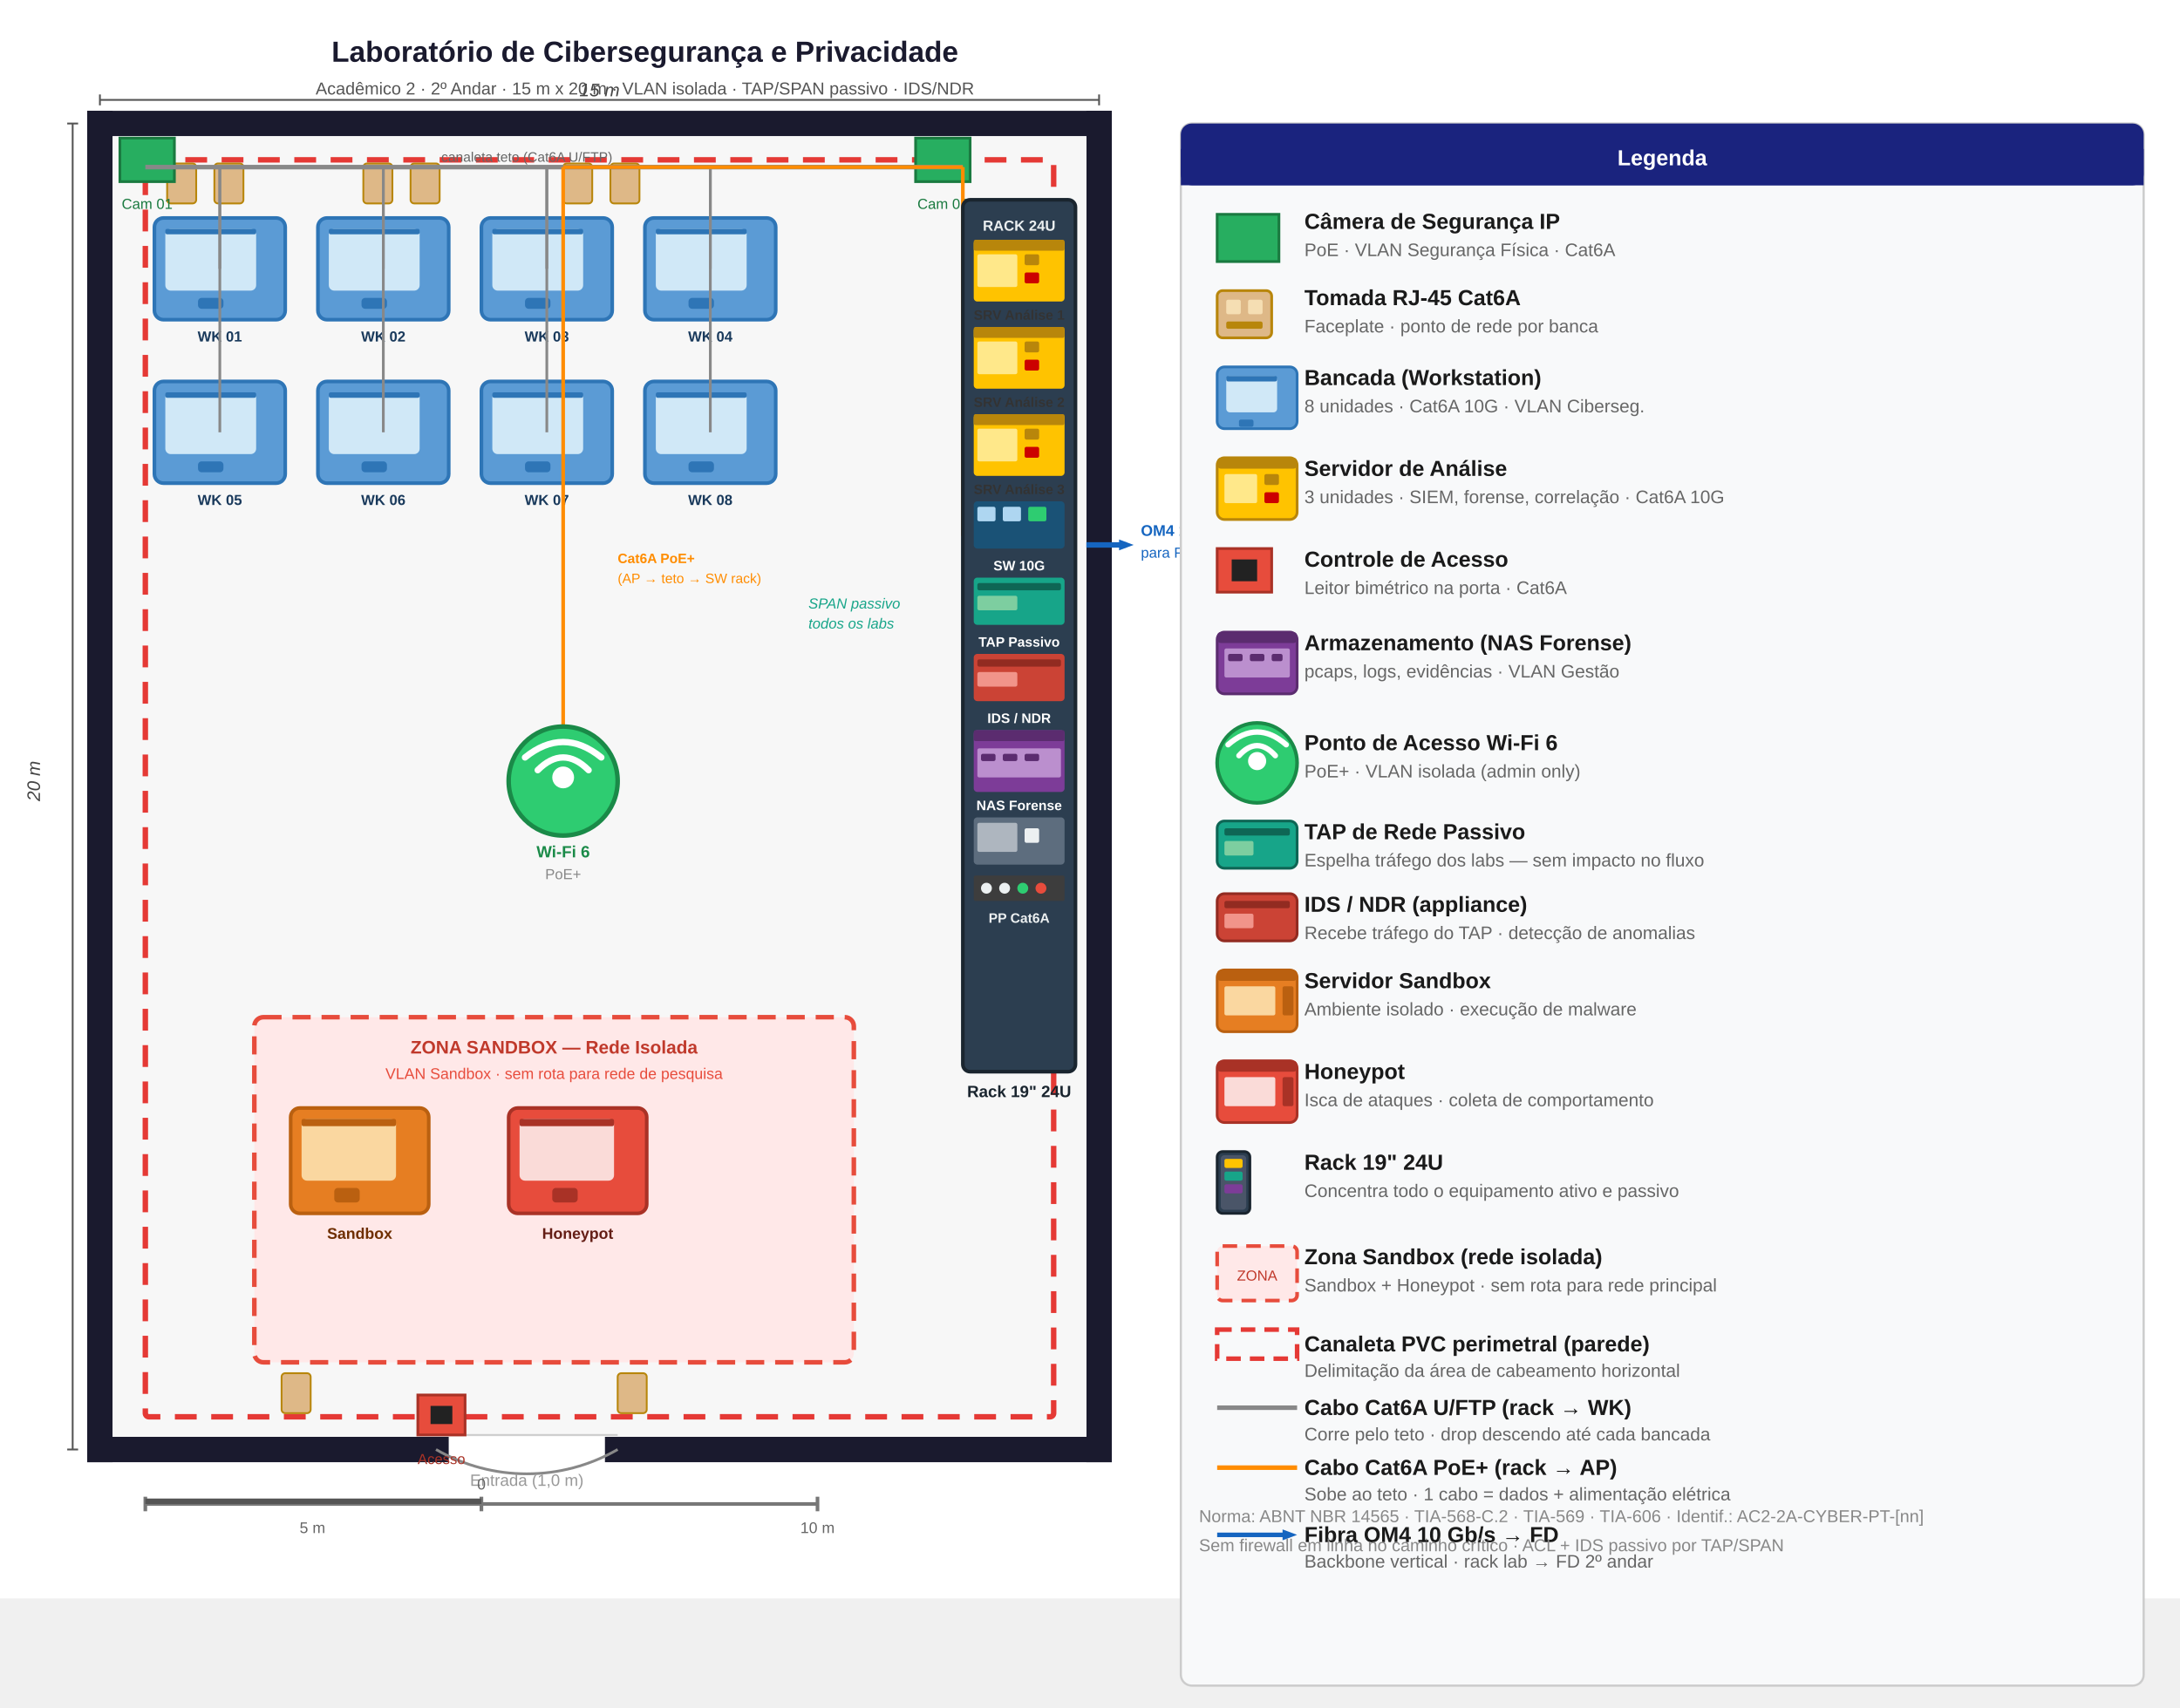
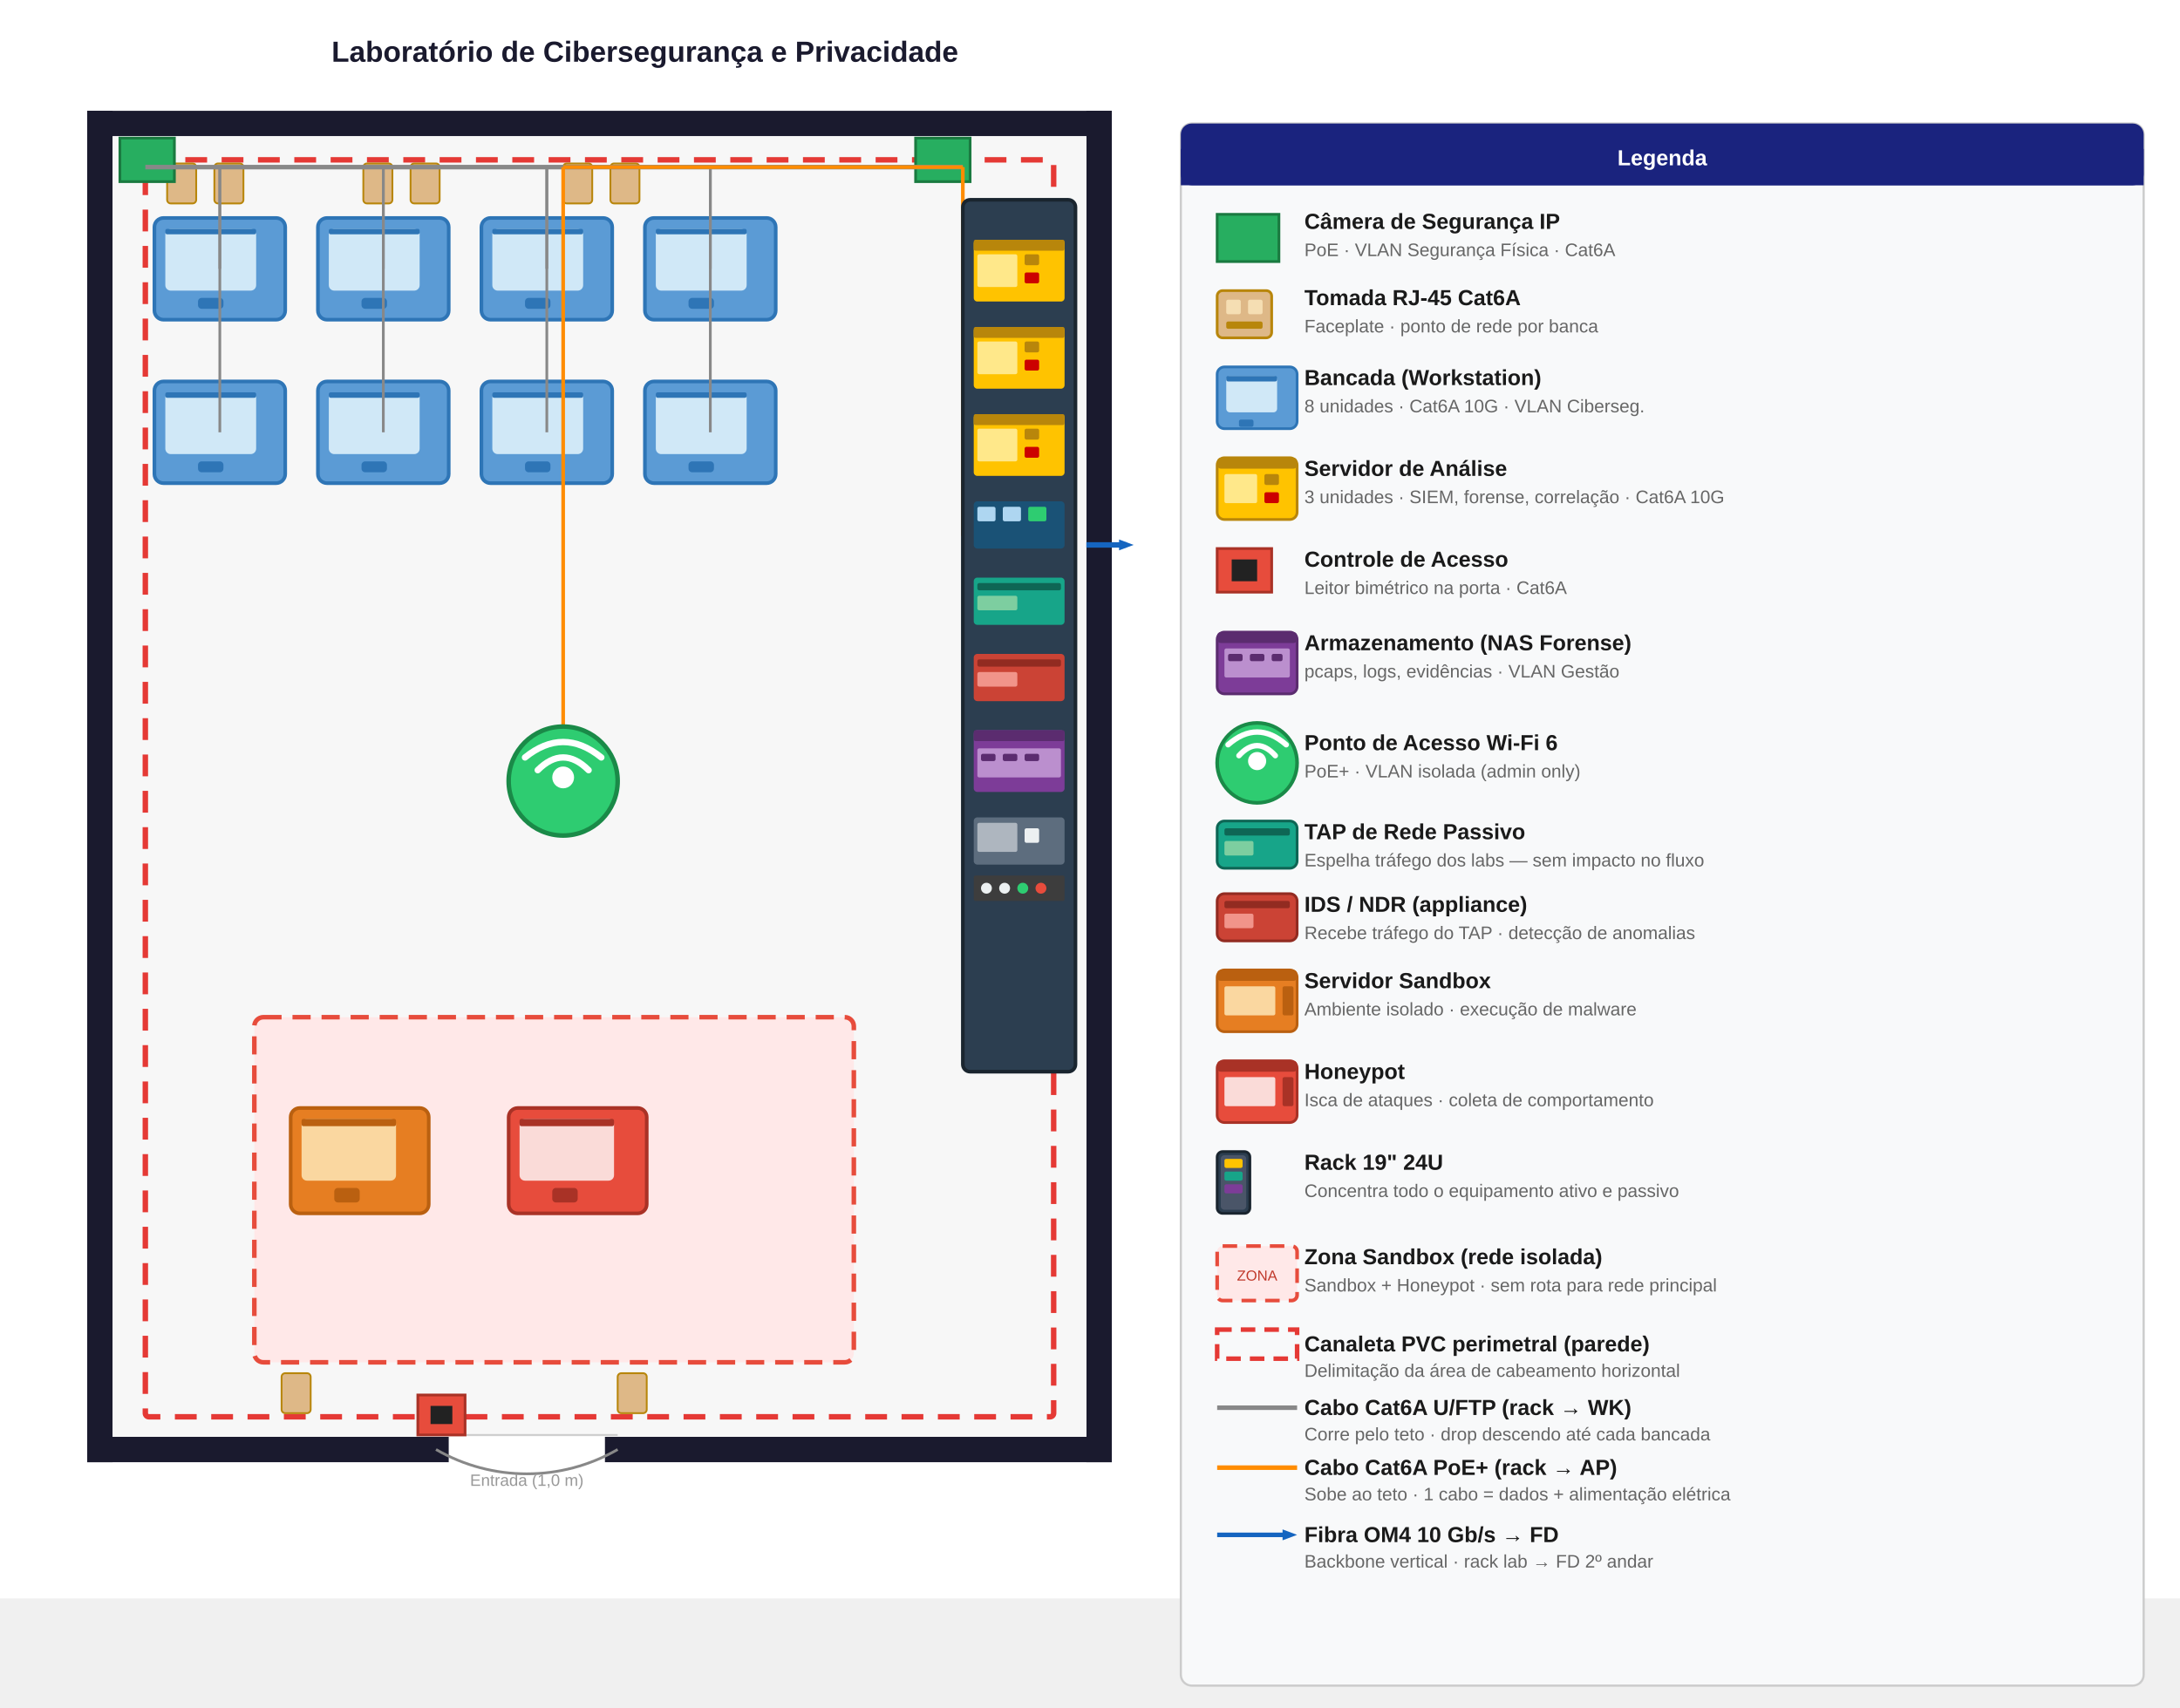
<svg xmlns="http://www.w3.org/2000/svg" width="1200" height="940" font-family="Arial, sans-serif">
  <rect width="1200" height="880" fill="white" />
  <text x="355" y="34" text-anchor="middle" font-size="16" font-weight="bold" fill="#1A1A2E">Laboratório de Cibersegurança e Privacidade</text>
-   <text x="355" y="52" text-anchor="middle" font-size="9.5" fill="#555">Acadêmico 2 · 2º Andar · 15 m x 20 m · VLAN isolada · TAP/SPAN passivo · IDS/NDR</text>
  <line x1="55" y1="68" x2="605" y2="68" stroke="#1A1A2E" stroke-width="14" stroke-linecap="square" />
  <line x1="605" y1="68" x2="605" y2="798" stroke="#1A1A2E" stroke-width="14" stroke-linecap="square" />
  <line x1="55" y1="68" x2="55" y2="798" stroke="#1A1A2E" stroke-width="14" stroke-linecap="square" />
  <line x1="55" y1="798" x2="240" y2="798" stroke="#1A1A2E" stroke-width="14" stroke-linecap="square" />
  <line x1="340" y1="798" x2="605" y2="798" stroke="#1A1A2E" stroke-width="14" stroke-linecap="square" />
  <rect x="62" y="75" width="536" height="716" fill="#F7F7F7" />
  <path d="M 240,798 A 100,100 0 0 0 340,798" stroke="#888" stroke-width="1.5" fill="none" />
  <line x1="240" y1="790" x2="340" y2="790" stroke="#CCC" stroke-width="1" />
  <text x="290" y="818" text-anchor="middle" font-size="9" fill="#999">Entrada (1,0 m)</text>
  <rect x="140" y="560" width="330" height="190" fill="#FFE8E8" stroke="#E74C3C" stroke-width="2.5" stroke-dasharray="10,6" rx="5" />
-   <text x="305" y="580" text-anchor="middle" font-size="10" font-weight="bold" fill="#C0392B">ZONA SANDBOX — Rede Isolada</text>
-   <text x="305" y="594" text-anchor="middle" font-size="8.5" fill="#E74C3C">VLAN Sandbox · sem rota para rede de pesquisa</text>
  <rect x="80" y="88" width="500" height="692" fill="none" stroke="#E53935" stroke-width="3" stroke-dasharray="12,8" rx="2" />
  <rect x="92" y="90" width="16" height="22" fill="#DEB887" rx="2" stroke="#B8860B" stroke-width="1" />
  <rect x="118" y="90" width="16" height="22" fill="#DEB887" rx="2" stroke="#B8860B" stroke-width="1" />
  <rect x="200" y="90" width="16" height="22" fill="#DEB887" rx="2" stroke="#B8860B" stroke-width="1" />
  <rect x="226" y="90" width="16" height="22" fill="#DEB887" rx="2" stroke="#B8860B" stroke-width="1" />
  <rect x="310" y="90" width="16" height="22" fill="#DEB887" rx="2" stroke="#B8860B" stroke-width="1" />
  <rect x="336" y="90" width="16" height="22" fill="#DEB887" rx="2" stroke="#B8860B" stroke-width="1" />
  <rect x="155" y="756" width="16" height="22" fill="#DEB887" rx="2" stroke="#B8860B" stroke-width="1" />
  <rect x="340" y="756" width="16" height="22" fill="#DEB887" rx="2" stroke="#B8860B" stroke-width="1" />
  <rect x="66" y="76" width="30" height="24" fill="#27AE60" stroke="#1A7A40" stroke-width="1.5" />
-   <text x="81" y="115" text-anchor="middle" font-size="8" fill="#1A7A40">Cam 01</text>
  <rect x="504" y="76" width="30" height="24" fill="#27AE60" stroke="#1A7A40" stroke-width="1.5" />
-   <text x="519" y="115" text-anchor="middle" font-size="8" fill="#1A7A40">Cam 02</text>
  <rect x="230" y="768" width="26" height="22" fill="#E74C3C" stroke="#A93226" stroke-width="1.5" />
  <rect x="237" y="774" width="12" height="10" fill="#222" />
-   <text x="243" y="806" text-anchor="middle" font-size="8" fill="#A93226">Acesso</text>
  <g transform="translate(85,120)">
    <rect width="72" height="56" fill="#5B9BD5" rx="5" stroke="#2E75B6" stroke-width="2" />
    <rect x="6" y="6" width="50" height="34" fill="#D0E8F7" rx="3" />
    <rect x="6" y="6" width="50" height="3" fill="#2E75B6" rx="1" />
    <rect x="24" y="44" width="14" height="6" fill="#2E75B6" rx="2" />
-     <text x="36" y="68" text-anchor="middle" font-size="8" fill="#1A3A5C" font-weight="bold">WK 01</text>
  </g>
  <g transform="translate(175,120)">
    <rect width="72" height="56" fill="#5B9BD5" rx="5" stroke="#2E75B6" stroke-width="2" />
    <rect x="6" y="6" width="50" height="34" fill="#D0E8F7" rx="3" />
    <rect x="6" y="6" width="50" height="3" fill="#2E75B6" rx="1" />
    <rect x="24" y="44" width="14" height="6" fill="#2E75B6" rx="2" />
-     <text x="36" y="68" text-anchor="middle" font-size="8" fill="#1A3A5C" font-weight="bold">WK 02</text>
  </g>
  <g transform="translate(265,120)">
    <rect width="72" height="56" fill="#5B9BD5" rx="5" stroke="#2E75B6" stroke-width="2" />
    <rect x="6" y="6" width="50" height="34" fill="#D0E8F7" rx="3" />
    <rect x="6" y="6" width="50" height="3" fill="#2E75B6" rx="1" />
    <rect x="24" y="44" width="14" height="6" fill="#2E75B6" rx="2" />
-     <text x="36" y="68" text-anchor="middle" font-size="8" fill="#1A3A5C" font-weight="bold">WK 03</text>
  </g>
  <g transform="translate(355,120)">
    <rect width="72" height="56" fill="#5B9BD5" rx="5" stroke="#2E75B6" stroke-width="2" />
    <rect x="6" y="6" width="50" height="34" fill="#D0E8F7" rx="3" />
    <rect x="6" y="6" width="50" height="3" fill="#2E75B6" rx="1" />
    <rect x="24" y="44" width="14" height="6" fill="#2E75B6" rx="2" />
-     <text x="36" y="68" text-anchor="middle" font-size="8" fill="#1A3A5C" font-weight="bold">WK 04</text>
  </g>
  <g transform="translate(85,210)">
    <rect width="72" height="56" fill="#5B9BD5" rx="5" stroke="#2E75B6" stroke-width="2" />
    <rect x="6" y="6" width="50" height="34" fill="#D0E8F7" rx="3" />
    <rect x="6" y="6" width="50" height="3" fill="#2E75B6" rx="1" />
    <rect x="24" y="44" width="14" height="6" fill="#2E75B6" rx="2" />
-     <text x="36" y="68" text-anchor="middle" font-size="8" fill="#1A3A5C" font-weight="bold">WK 05</text>
  </g>
  <g transform="translate(175,210)">
    <rect width="72" height="56" fill="#5B9BD5" rx="5" stroke="#2E75B6" stroke-width="2" />
    <rect x="6" y="6" width="50" height="34" fill="#D0E8F7" rx="3" />
    <rect x="6" y="6" width="50" height="3" fill="#2E75B6" rx="1" />
    <rect x="24" y="44" width="14" height="6" fill="#2E75B6" rx="2" />
-     <text x="36" y="68" text-anchor="middle" font-size="8" fill="#1A3A5C" font-weight="bold">WK 06</text>
  </g>
  <g transform="translate(265,210)">
    <rect width="72" height="56" fill="#5B9BD5" rx="5" stroke="#2E75B6" stroke-width="2" />
    <rect x="6" y="6" width="50" height="34" fill="#D0E8F7" rx="3" />
    <rect x="6" y="6" width="50" height="3" fill="#2E75B6" rx="1" />
    <rect x="24" y="44" width="14" height="6" fill="#2E75B6" rx="2" />
-     <text x="36" y="68" text-anchor="middle" font-size="8" fill="#1A3A5C" font-weight="bold">WK 07</text>
  </g>
  <g transform="translate(355,210)">
    <rect width="72" height="56" fill="#5B9BD5" rx="5" stroke="#2E75B6" stroke-width="2" />
    <rect x="6" y="6" width="50" height="34" fill="#D0E8F7" rx="3" />
    <rect x="6" y="6" width="50" height="3" fill="#2E75B6" rx="1" />
    <rect x="24" y="44" width="14" height="6" fill="#2E75B6" rx="2" />
-     <text x="36" y="68" text-anchor="middle" font-size="8" fill="#1A3A5C" font-weight="bold">WK 08</text>
  </g>
  <line x1="80" y1="92" x2="530" y2="92" stroke="#888" stroke-width="2.5" />
  <line x1="121" y1="92" x2="121" y2="148" stroke="#888" stroke-width="1.5" />
  <line x1="211" y1="92" x2="211" y2="148" stroke="#888" stroke-width="1.5" />
  <line x1="301" y1="92" x2="301" y2="148" stroke="#888" stroke-width="1.5" />
  <line x1="391" y1="92" x2="391" y2="148" stroke="#888" stroke-width="1.5" />
  <line x1="121" y1="92" x2="121" y2="238" stroke="#888" stroke-width="1.5" />
  <line x1="211" y1="92" x2="211" y2="238" stroke="#888" stroke-width="1.5" />
  <line x1="301" y1="92" x2="301" y2="238" stroke="#888" stroke-width="1.5" />
  <line x1="391" y1="92" x2="391" y2="238" stroke="#888" stroke-width="1.5" />
-   <text x="290" y="89" text-anchor="middle" font-size="7.5" fill="#666">canaleta teto (Cat6A U/FTP)</text>
  <line x1="310" y1="430" x2="310" y2="92" stroke="#FF8C00" stroke-width="2" />
  <line x1="310" y1="92" x2="530" y2="92" stroke="#FF8C00" stroke-width="2" />
  <line x1="530" y1="92" x2="530" y2="295" stroke="#FF8C00" stroke-width="2" />
-   <text x="340" y="310" font-size="7.5" fill="#FF8C00" font-weight="bold">Cat6A PoE+</text>
-   <text x="340" y="321" font-size="7.5" fill="#FF8C00">(AP → teto → SW rack)</text>
  <rect x="530" y="110" width="62" height="480" fill="#2C3E50" rx="4" stroke="#1A252F" stroke-width="2" />
-   <text x="561" y="127" text-anchor="middle" font-size="8" fill="#ECF0F1" font-weight="bold">RACK 24U</text>
-   <text x="561" y="138" text-anchor="middle" font-size="7" fill="#AAB7B8">(parede leste)</text>
  <rect x="536" y="132" width="50" height="34" fill="#FFC300" rx="2" />
  <rect x="536" y="132" width="50" height="6" fill="#B8860B" rx="1" />
  <rect x="538" y="140" width="22" height="18" fill="#FFE88A" rx="1" />
  <rect x="564" y="140" width="8" height="6" fill="#B8860B" rx="1" />
  <rect x="564" y="150" width="8" height="6" fill="#CC0000" rx="1" />
-   <text x="561" y="176" text-anchor="middle" font-size="7.5" fill="#333" font-weight="bold">SRV Análise 1</text>
  <rect x="536" y="180" width="50" height="34" fill="#FFC300" rx="2" />
  <rect x="536" y="180" width="50" height="6" fill="#B8860B" rx="1" />
  <rect x="538" y="188" width="22" height="18" fill="#FFE88A" rx="1" />
  <rect x="564" y="188" width="8" height="6" fill="#B8860B" rx="1" />
  <rect x="564" y="198" width="8" height="6" fill="#CC0000" rx="1" />
-   <text x="561" y="224" text-anchor="middle" font-size="7.5" fill="#333" font-weight="bold">SRV Análise 2</text>
  <rect x="536" y="228" width="50" height="34" fill="#FFC300" rx="2" />
  <rect x="536" y="228" width="50" height="6" fill="#B8860B" rx="1" />
  <rect x="538" y="236" width="22" height="18" fill="#FFE88A" rx="1" />
  <rect x="564" y="236" width="8" height="6" fill="#B8860B" rx="1" />
  <rect x="564" y="246" width="8" height="6" fill="#CC0000" rx="1" />
-   <text x="561" y="272" text-anchor="middle" font-size="7.5" fill="#333" font-weight="bold">SRV Análise 3</text>
  <rect x="536" y="276" width="50" height="26" fill="#1A5276" rx="2" />
  <rect x="538" y="279" width="10" height="8" fill="#AED6F1" rx="1" />
  <rect x="552" y="279" width="10" height="8" fill="#AED6F1" rx="1" />
  <rect x="566" y="279" width="10" height="8" fill="#2ECC71" rx="1" />
-   <text x="561" y="314" text-anchor="middle" font-size="7.5" fill="white" font-weight="bold">SW 10G</text>
  <rect x="536" y="318" width="50" height="26" fill="#17A589" rx="2" />
  <rect x="538" y="321" width="46" height="4" fill="#0E6655" rx="1" />
  <rect x="538" y="328" width="22" height="8" fill="#7DCEA0" rx="1" />
-   <text x="561" y="356" text-anchor="middle" font-size="7.5" fill="white" font-weight="bold">TAP Passivo</text>
  <rect x="536" y="360" width="50" height="26" fill="#CB4335" rx="2" />
  <rect x="538" y="363" width="46" height="4" fill="#922B21" rx="1" />
  <rect x="538" y="370" width="22" height="8" fill="#F1948A" rx="1" />
-   <text x="561" y="398" text-anchor="middle" font-size="7.5" fill="white" font-weight="bold">IDS / NDR</text>
  <rect x="536" y="402" width="50" height="34" fill="#7D3C98" rx="2" />
  <rect x="536" y="402" width="50" height="6" fill="#5B2C6F" rx="1" />
  <rect x="538" y="412" width="46" height="16" fill="#BB8FCE" rx="1" />
  <rect x="540" y="415" width="8" height="4" fill="#5B2C6F" rx="1" />
  <rect x="552" y="415" width="8" height="4" fill="#5B2C6F" rx="1" />
  <rect x="564" y="415" width="8" height="4" fill="#5B2C6F" rx="1" />
-   <text x="561" y="446" text-anchor="middle" font-size="7.5" fill="white" font-weight="bold">NAS Forense</text>
  <rect x="536" y="450" width="50" height="26" fill="#5D6D7E" rx="2" />
  <rect x="538" y="453" width="22" height="16" fill="#AEB6BF" rx="1" />
  <rect x="564" y="456" width="8" height="8" fill="#ECF0F1" rx="1" />
-   <text x="561" y="488" text-anchor="middle" font-size="7.5" fill="white" font-weight="bold">UPS / PDU</text>
  <rect x="536" y="482" width="50" height="14" fill="#3D3D3D" rx="1" />
  <circle cx="543" cy="489" r="3" fill="#ECF0F1" />
  <circle cx="553" cy="489" r="3" fill="#ECF0F1" />
  <circle cx="563" cy="489" r="3" fill="#2ECC71" />
  <circle cx="573" cy="489" r="3" fill="#E74C3C" />
-   <text x="561" y="508" text-anchor="middle" font-size="7.5" fill="#ECF0F1" font-weight="bold">PP Cat6A</text>
-   <text x="561" y="604" text-anchor="middle" font-size="9" fill="#1A252F" font-weight="bold">Rack 19" 24U</text>
  <circle cx="310" cy="430" r="30" fill="#2ECC71" stroke="#1A8A48" stroke-width="2.5" />
  <path d="M296,424 Q310,410 324,424" stroke="white" stroke-width="3.5" fill="none" stroke-linecap="round" />
  <path d="M289,417 Q310,400 331,417" stroke="white" stroke-width="3.5" fill="none" stroke-linecap="round" />
  <circle cx="310" cy="428" r="6" fill="white" />
-   <text x="310" y="472" text-anchor="middle" font-size="9" fill="#1A8A48" font-weight="bold">Wi-Fi 6</text>
-   <text x="310" y="484" text-anchor="middle" font-size="8" fill="#888">PoE+</text>
  <g transform="translate(160,610)">
    <rect width="76" height="58" fill="#E67E22" rx="5" stroke="#BA6010" stroke-width="2" />
    <rect x="6" y="6" width="52" height="34" fill="#FAD7A0" rx="3" />
    <rect x="6" y="6" width="52" height="4" fill="#BA6010" rx="1" />
    <rect x="24" y="44" width="14" height="8" fill="#BA6010" rx="2" />
-     <text x="38" y="72" text-anchor="middle" font-size="8.5" fill="#6E2E00" font-weight="bold">Sandbox</text>
  </g>
  <g transform="translate(280,610)">
    <rect width="76" height="58" fill="#E74C3C" rx="5" stroke="#A93226" stroke-width="2" />
    <rect x="6" y="6" width="52" height="34" fill="#FADBD8" rx="3" />
    <rect x="6" y="6" width="52" height="4" fill="#A93226" rx="1" />
    <rect x="24" y="44" width="14" height="8" fill="#A93226" rx="2" />
-     <text x="38" y="72" text-anchor="middle" font-size="8.5" fill="#641E16" font-weight="bold">Honeypot</text>
  </g>
  <line x1="598" y1="300" x2="620" y2="300" stroke="#1565C0" stroke-width="3" />
  <polygon points="616,297 624,300 616,303" fill="#1565C0" />
-   <text x="628" y="295" font-size="8.5" fill="#1565C0" font-weight="bold">OM4 10G</text>
-   <text x="628" y="307" font-size="8" fill="#1565C0">para FD</text>
-   <text x="445" y="335" font-size="8" fill="#17A589" font-style="italic">SPAN passivo</text>
-   <text x="445" y="346" font-size="8" fill="#17A589" font-style="italic">todos os labs</text>
-   <line x1="55" y1="55" x2="605" y2="55" stroke="#555" stroke-width="1" />
-   <line x1="55" y1="52" x2="55" y2="58" stroke="#555" stroke-width="1" />
-   <line x1="605" y1="52" x2="605" y2="58" stroke="#555" stroke-width="1" />
-   <text x="330" y="53" text-anchor="middle" font-size="10" fill="#444" font-style="italic">15 m</text>
-   <line x1="40" y1="68" x2="40" y2="798" stroke="#555" stroke-width="1" />
-   <line x1="37" y1="68" x2="43" y2="68" stroke="#555" stroke-width="1" />
-   <line x1="37" y1="798" x2="43" y2="798" stroke="#555" stroke-width="1" />
-   <text x="22" y="430" text-anchor="middle" font-size="10" fill="#444" font-style="italic" transform="rotate(-90,22,430)">20 m</text>
-   <line x1="80" y1="828" x2="450" y2="828" stroke="#777" stroke-width="2" />
-   <line x1="80" y1="824" x2="80" y2="832" stroke="#777" stroke-width="2" />
-   <line x1="265" y1="824" x2="265" y2="832" stroke="#777" stroke-width="2" />
-   <line x1="450" y1="824" x2="450" y2="832" stroke="#777" stroke-width="2" />
-   <rect x="80" y="825" width="185" height="3" fill="#555" />
-   <text x="172" y="844" text-anchor="middle" font-size="8.5" fill="#666">5 m</text>
-   <text x="265" y="820" text-anchor="middle" font-size="8.5" fill="#666">0</text>
-   <text x="450" y="844" text-anchor="middle" font-size="8.5" fill="#666">10 m</text>
  <rect x="650" y="68" width="530" height="860" fill="#F8F9FA" stroke="#CCC" stroke-width="1.2" rx="6" />
  <rect x="650" y="68" width="530" height="34" fill="#1A237E" rx="6" />
  <rect x="650" y="82" width="530" height="20" fill="#1A237E" />
  <text x="915" y="91" text-anchor="middle" font-size="12" fill="white" font-weight="bold">Legenda</text>
  <rect x="670" y="118" width="34" height="26" fill="#27AE60" stroke="#1A7A40" stroke-width="1.5" />
  <text x="718" y="126" font-size="12" fill="#1A1A1A" font-weight="bold">Câmera de Segurança IP</text>
  <text x="718" y="141" font-size="10" fill="#666">PoE · VLAN Segurança Física · Cat6A</text>
  <rect x="670" y="160" width="30" height="26" fill="#DEB887" rx="3" stroke="#B8860B" stroke-width="1.5" />
  <rect x="675" y="165" width="8" height="8" fill="#F5DEB3" rx="1" />
  <rect x="687" y="165" width="8" height="8" fill="#F5DEB3" rx="1" />
  <rect x="675" y="177" width="20" height="4" fill="#B8860B" rx="1" />
  <text x="718" y="168" font-size="12" fill="#1A1A1A" font-weight="bold">Tomada RJ-45 Cat6A</text>
  <text x="718" y="183" font-size="10" fill="#666">Faceplate · ponto de rede por banca</text>
  <rect x="670" y="202" width="44" height="34" fill="#5B9BD5" rx="4" stroke="#2E75B6" stroke-width="1.5" />
  <rect x="675" y="207" width="28" height="20" fill="#D0E8F7" rx="2" />
  <rect x="675" y="207" width="28" height="3" fill="#2E75B6" rx="1" />
  <rect x="682" y="231" width="8" height="4" fill="#2E75B6" rx="1" />
  <text x="718" y="212" font-size="12" fill="#1A1A1A" font-weight="bold">Bancada (Workstation)</text>
  <text x="718" y="227" font-size="10" fill="#666">8 unidades · Cat6A 10G · VLAN Ciberseg.</text>
  <rect x="670" y="252" width="44" height="34" fill="#FFC300" rx="4" stroke="#B8860B" stroke-width="1.5" />
  <rect x="670" y="252" width="44" height="6" fill="#B8860B" rx="2" />
  <rect x="674" y="261" width="18" height="16" fill="#FFE88A" rx="1" />
  <rect x="696" y="261" width="8" height="6" fill="#B8860B" rx="1" />
  <rect x="696" y="271" width="8" height="6" fill="#CC0000" rx="1" />
  <text x="718" y="262" font-size="12" fill="#1A1A1A" font-weight="bold">Servidor de Análise</text>
  <text x="718" y="277" font-size="10" fill="#666">3 unidades · SIEM, forense, correlação · Cat6A 10G</text>
  <rect x="670" y="302" width="30" height="24" fill="#E74C3C" stroke="#A93226" stroke-width="1.5" />
  <rect x="678" y="308" width="14" height="12" fill="#222" />
  <text x="718" y="312" font-size="12" fill="#1A1A1A" font-weight="bold">Controle de Acesso</text>
  <text x="718" y="327" font-size="10" fill="#666">Leitor bimétrico na porta · Cat6A</text>
  <rect x="670" y="348" width="44" height="34" fill="#7D3C98" rx="4" stroke="#5B2C6F" stroke-width="1.5" />
  <rect x="670" y="348" width="44" height="6" fill="#5B2C6F" rx="2" />
  <rect x="674" y="357" width="36" height="16" fill="#BB8FCE" rx="1" />
  <rect x="676" y="360" width="8" height="4" fill="#5B2C6F" rx="1" />
  <rect x="688" y="360" width="8" height="4" fill="#5B2C6F" rx="1" />
  <rect x="700" y="360" width="6" height="4" fill="#5B2C6F" rx="1" />
  <text x="718" y="358" font-size="12" fill="#1A1A1A" font-weight="bold">Armazenamento (NAS Forense)</text>
  <text x="718" y="373" font-size="10" fill="#666">pcaps, logs, evidências · VLAN Gestão</text>
  <circle cx="692" cy="420" r="22" fill="#2ECC71" stroke="#1A8A48" stroke-width="2" />
  <path d="M682,416 Q692,405 702,416" stroke="white" stroke-width="3" fill="none" stroke-linecap="round" />
  <path d="M676,410 Q692,396 708,410" stroke="white" stroke-width="3" fill="none" stroke-linecap="round" />
  <circle cx="692" cy="419" r="5" fill="white" />
  <text x="718" y="413" font-size="12" fill="#1A1A1A" font-weight="bold">Ponto de Acesso Wi-Fi 6</text>
  <text x="718" y="428" font-size="10" fill="#666">PoE+ · VLAN isolada (admin only)</text>
  <rect x="670" y="452" width="44" height="26" fill="#17A589" rx="4" stroke="#0E6655" stroke-width="1.5" />
  <rect x="674" y="456" width="36" height="4" fill="#0E6655" rx="1" />
  <rect x="674" y="463" width="16" height="8" fill="#7DCEA0" rx="1" />
  <text x="718" y="462" font-size="12" fill="#1A1A1A" font-weight="bold">TAP de Rede Passivo</text>
  <text x="718" y="477" font-size="10" fill="#666">Espelha tráfego dos labs — sem impacto no fluxo</text>
  <rect x="670" y="492" width="44" height="26" fill="#CB4335" rx="4" stroke="#922B21" stroke-width="1.5" />
  <rect x="674" y="496" width="36" height="4" fill="#922B21" rx="1" />
  <rect x="674" y="503" width="16" height="8" fill="#F1948A" rx="1" />
  <text x="718" y="502" font-size="12" fill="#1A1A1A" font-weight="bold">IDS / NDR (appliance)</text>
  <text x="718" y="517" font-size="10" fill="#666">Recebe tráfego do TAP · detecção de anomalias</text>
  <rect x="670" y="534" width="44" height="34" fill="#E67E22" rx="4" stroke="#BA6010" stroke-width="1.5" />
  <rect x="670" y="534" width="44" height="6" fill="#BA6010" rx="2" />
  <rect x="674" y="543" width="28" height="16" fill="#FAD7A0" rx="1" />
  <rect x="706" y="543" width="6" height="16" fill="#BA6010" rx="1" />
  <text x="718" y="544" font-size="12" fill="#1A1A1A" font-weight="bold">Servidor Sandbox</text>
  <text x="718" y="559" font-size="10" fill="#666">Ambiente isolado · execução de malware</text>
  <rect x="670" y="584" width="44" height="34" fill="#E74C3C" rx="4" stroke="#A93226" stroke-width="1.5" />
  <rect x="670" y="584" width="44" height="6" fill="#A93226" rx="2" />
  <rect x="674" y="593" width="28" height="16" fill="#FADBD8" rx="1" />
  <rect x="706" y="593" width="6" height="16" fill="#A93226" rx="1" />
  <text x="718" y="594" font-size="12" fill="#1A1A1A" font-weight="bold">Honeypot</text>
  <text x="718" y="609" font-size="10" fill="#666">Isca de ataques · coleta de comportamento</text>
  <rect x="670" y="634" width="18" height="34" fill="#2C3E50" rx="3" stroke="#1A252F" stroke-width="1.5" />
  <rect x="672" y="636" width="14" height="30" fill="#4A5568" rx="2" />
  <rect x="674" y="638" width="10" height="5" fill="#FFC300" rx="1" />
  <rect x="674" y="645" width="10" height="5" fill="#17A589" rx="1" />
  <rect x="674" y="652" width="10" height="5" fill="#7D3C98" rx="1" />
  <text x="718" y="644" font-size="12" fill="#1A1A1A" font-weight="bold">Rack 19" 24U</text>
  <text x="718" y="659" font-size="10" fill="#666">Concentra todo o equipamento ativo e passivo</text>
  <rect x="670" y="686" width="44" height="30" fill="#FFE8E8" stroke="#E74C3C" stroke-width="2" stroke-dasharray="8,5" rx="3" />
  <text x="692" y="705" text-anchor="middle" font-size="8" fill="#C0392B">ZONA</text>
  <text x="718" y="696" font-size="12" fill="#1A1A1A" font-weight="bold">Zona Sandbox (rede isolada)</text>
  <text x="718" y="711" font-size="10" fill="#666">Sandbox + Honeypot · sem rota para rede principal</text>
  <rect x="670" y="732" width="44" height="16" fill="none" stroke="#E53935" stroke-width="2.5" stroke-dasharray="8,5" />
  <text x="718" y="744" font-size="12" fill="#1A1A1A" font-weight="bold">Canaleta PVC perimetral (parede)</text>
  <text x="718" y="758" font-size="10" fill="#666">Delimitação da área de cabeamento horizontal</text>
  <line x1="670" y1="775" x2="714" y2="775" stroke="#888" stroke-width="2.5" />
  <text x="718" y="779" font-size="12" fill="#1A1A1A" font-weight="bold">Cabo Cat6A U/FTP (rack → WK)</text>
  <text x="718" y="793" font-size="10" fill="#666">Corre pelo teto · drop descendo até cada bancada</text>
  <line x1="670" y1="808" x2="714" y2="808" stroke="#FF8C00" stroke-width="2.5" />
  <text x="718" y="812" font-size="12" fill="#1A1A1A" font-weight="bold">Cabo Cat6A PoE+ (rack → AP)</text>
  <text x="718" y="826" font-size="10" fill="#666">Sobe ao teto · 1 cabo = dados + alimentação elétrica</text>
  <line x1="670" y1="845" x2="710" y2="845" stroke="#1565C0" stroke-width="2.5" />
  <polygon points="706,842 714,845 706,848" fill="#1565C0" />
  <text x="718" y="849" font-size="12" fill="#1A1A1A" font-weight="bold">Fibra OM4 10 Gb/s → FD</text>
  <text x="718" y="863" font-size="10" fill="#666">Backbone vertical · rack lab → FD 2º andar</text>
-   <text x="660" y="838" font-size="9.5" fill="#888">Norma: ABNT NBR 14565 · TIA-568-C.2 · TIA-569 · TIA-606 · Identif.: AC2-2A-CYBER-PT-[nn]</text>
-   <text x="660" y="854" font-size="9.5" fill="#888">Sem firewall em linha no caminho crítico · ACL + IDS passivo por TAP/SPAN</text>
</svg>
